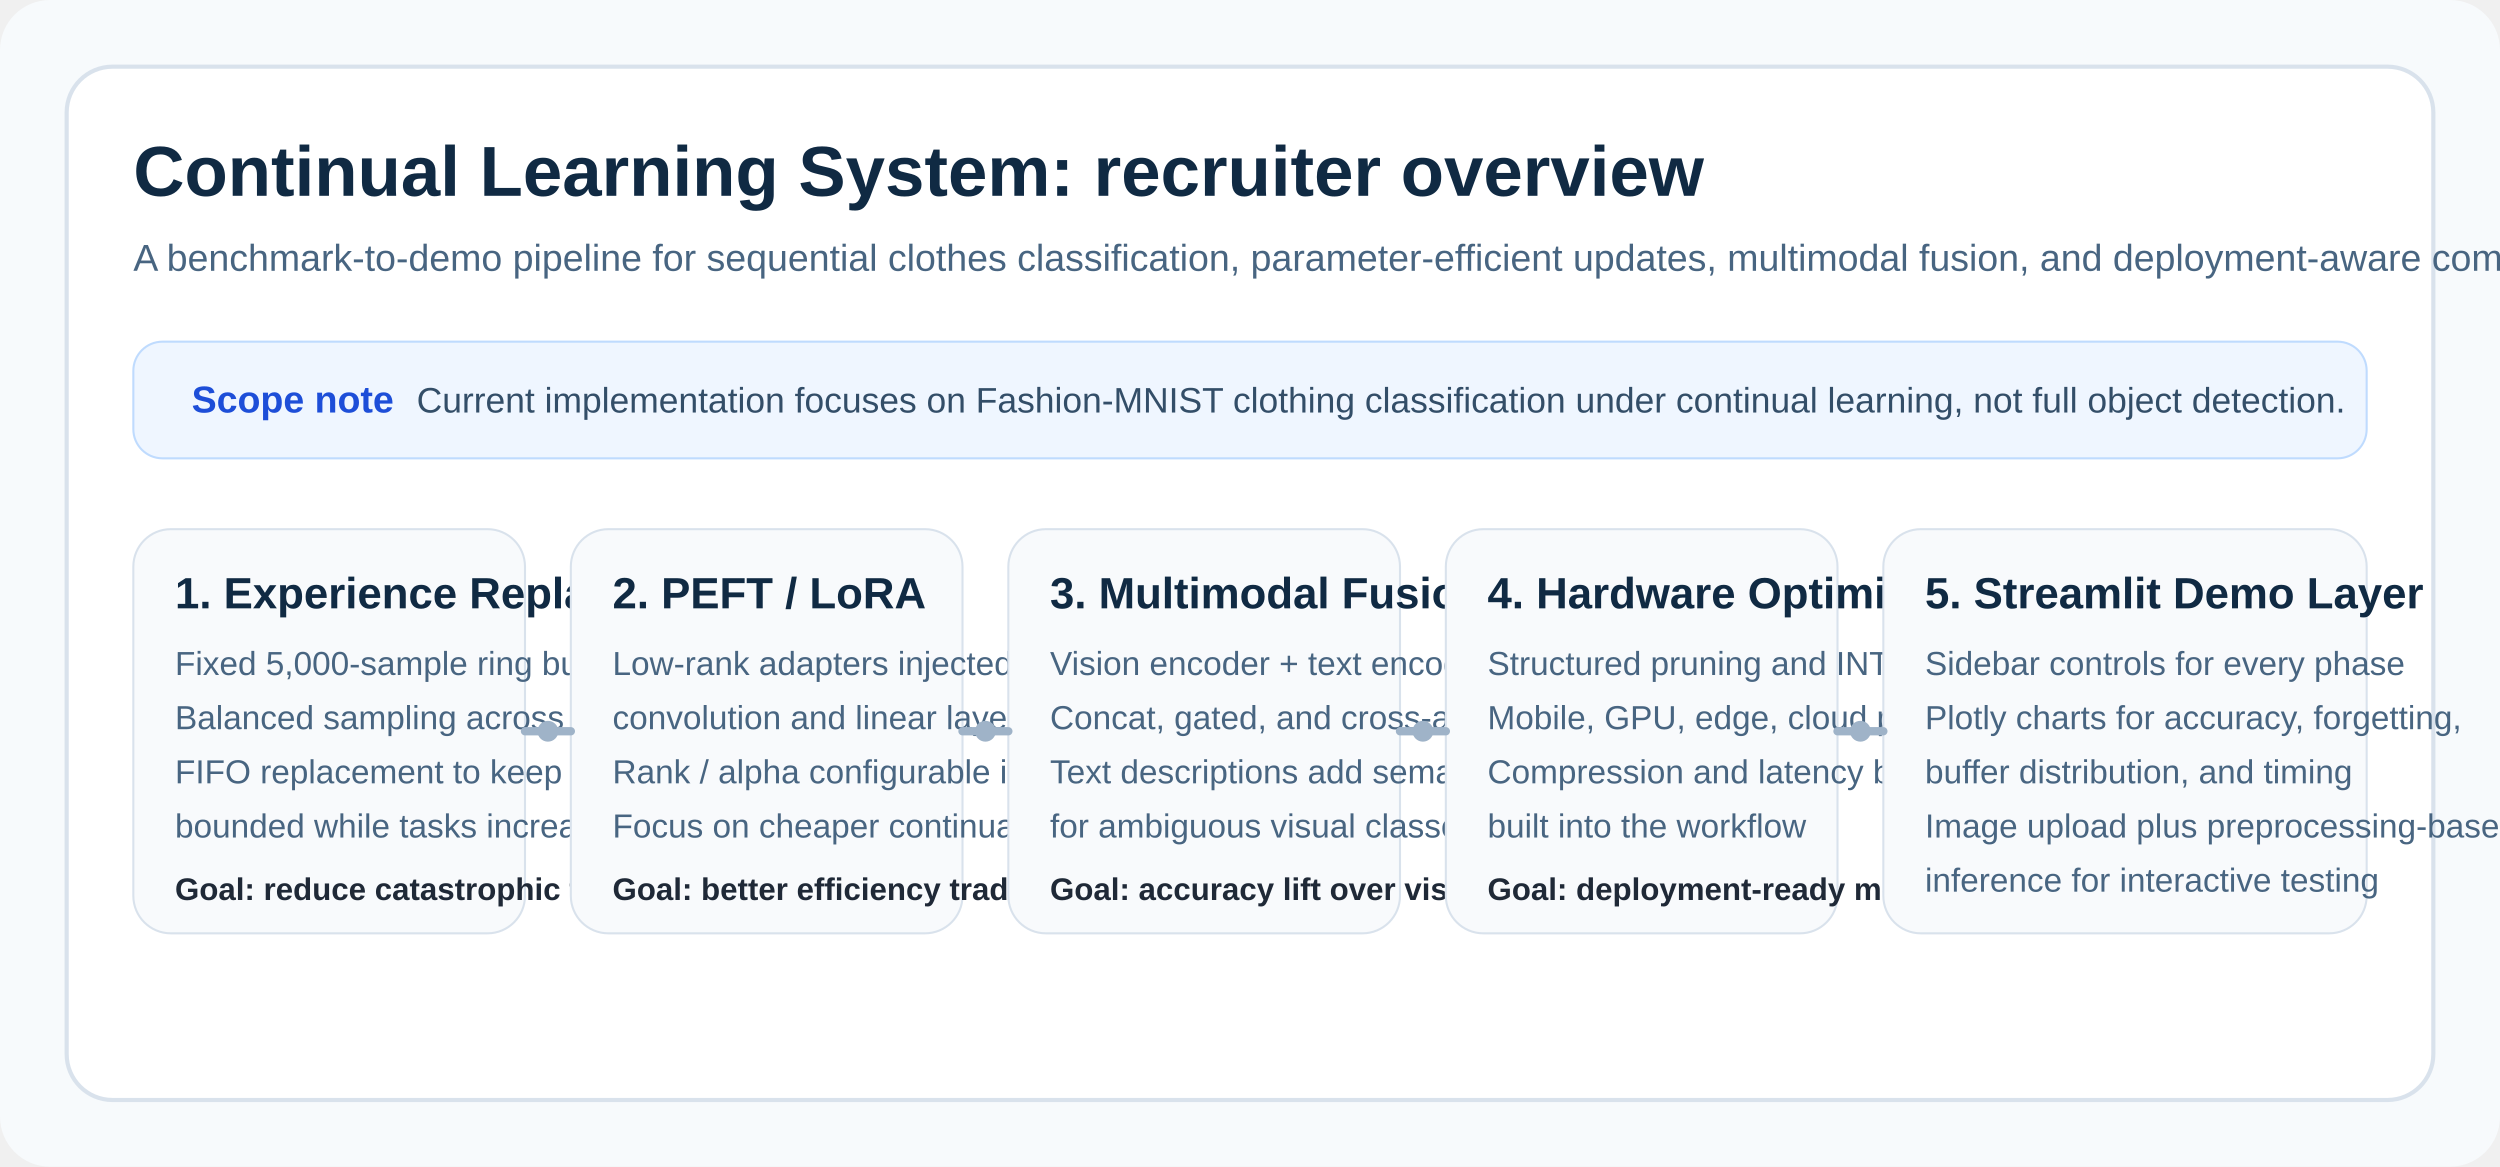
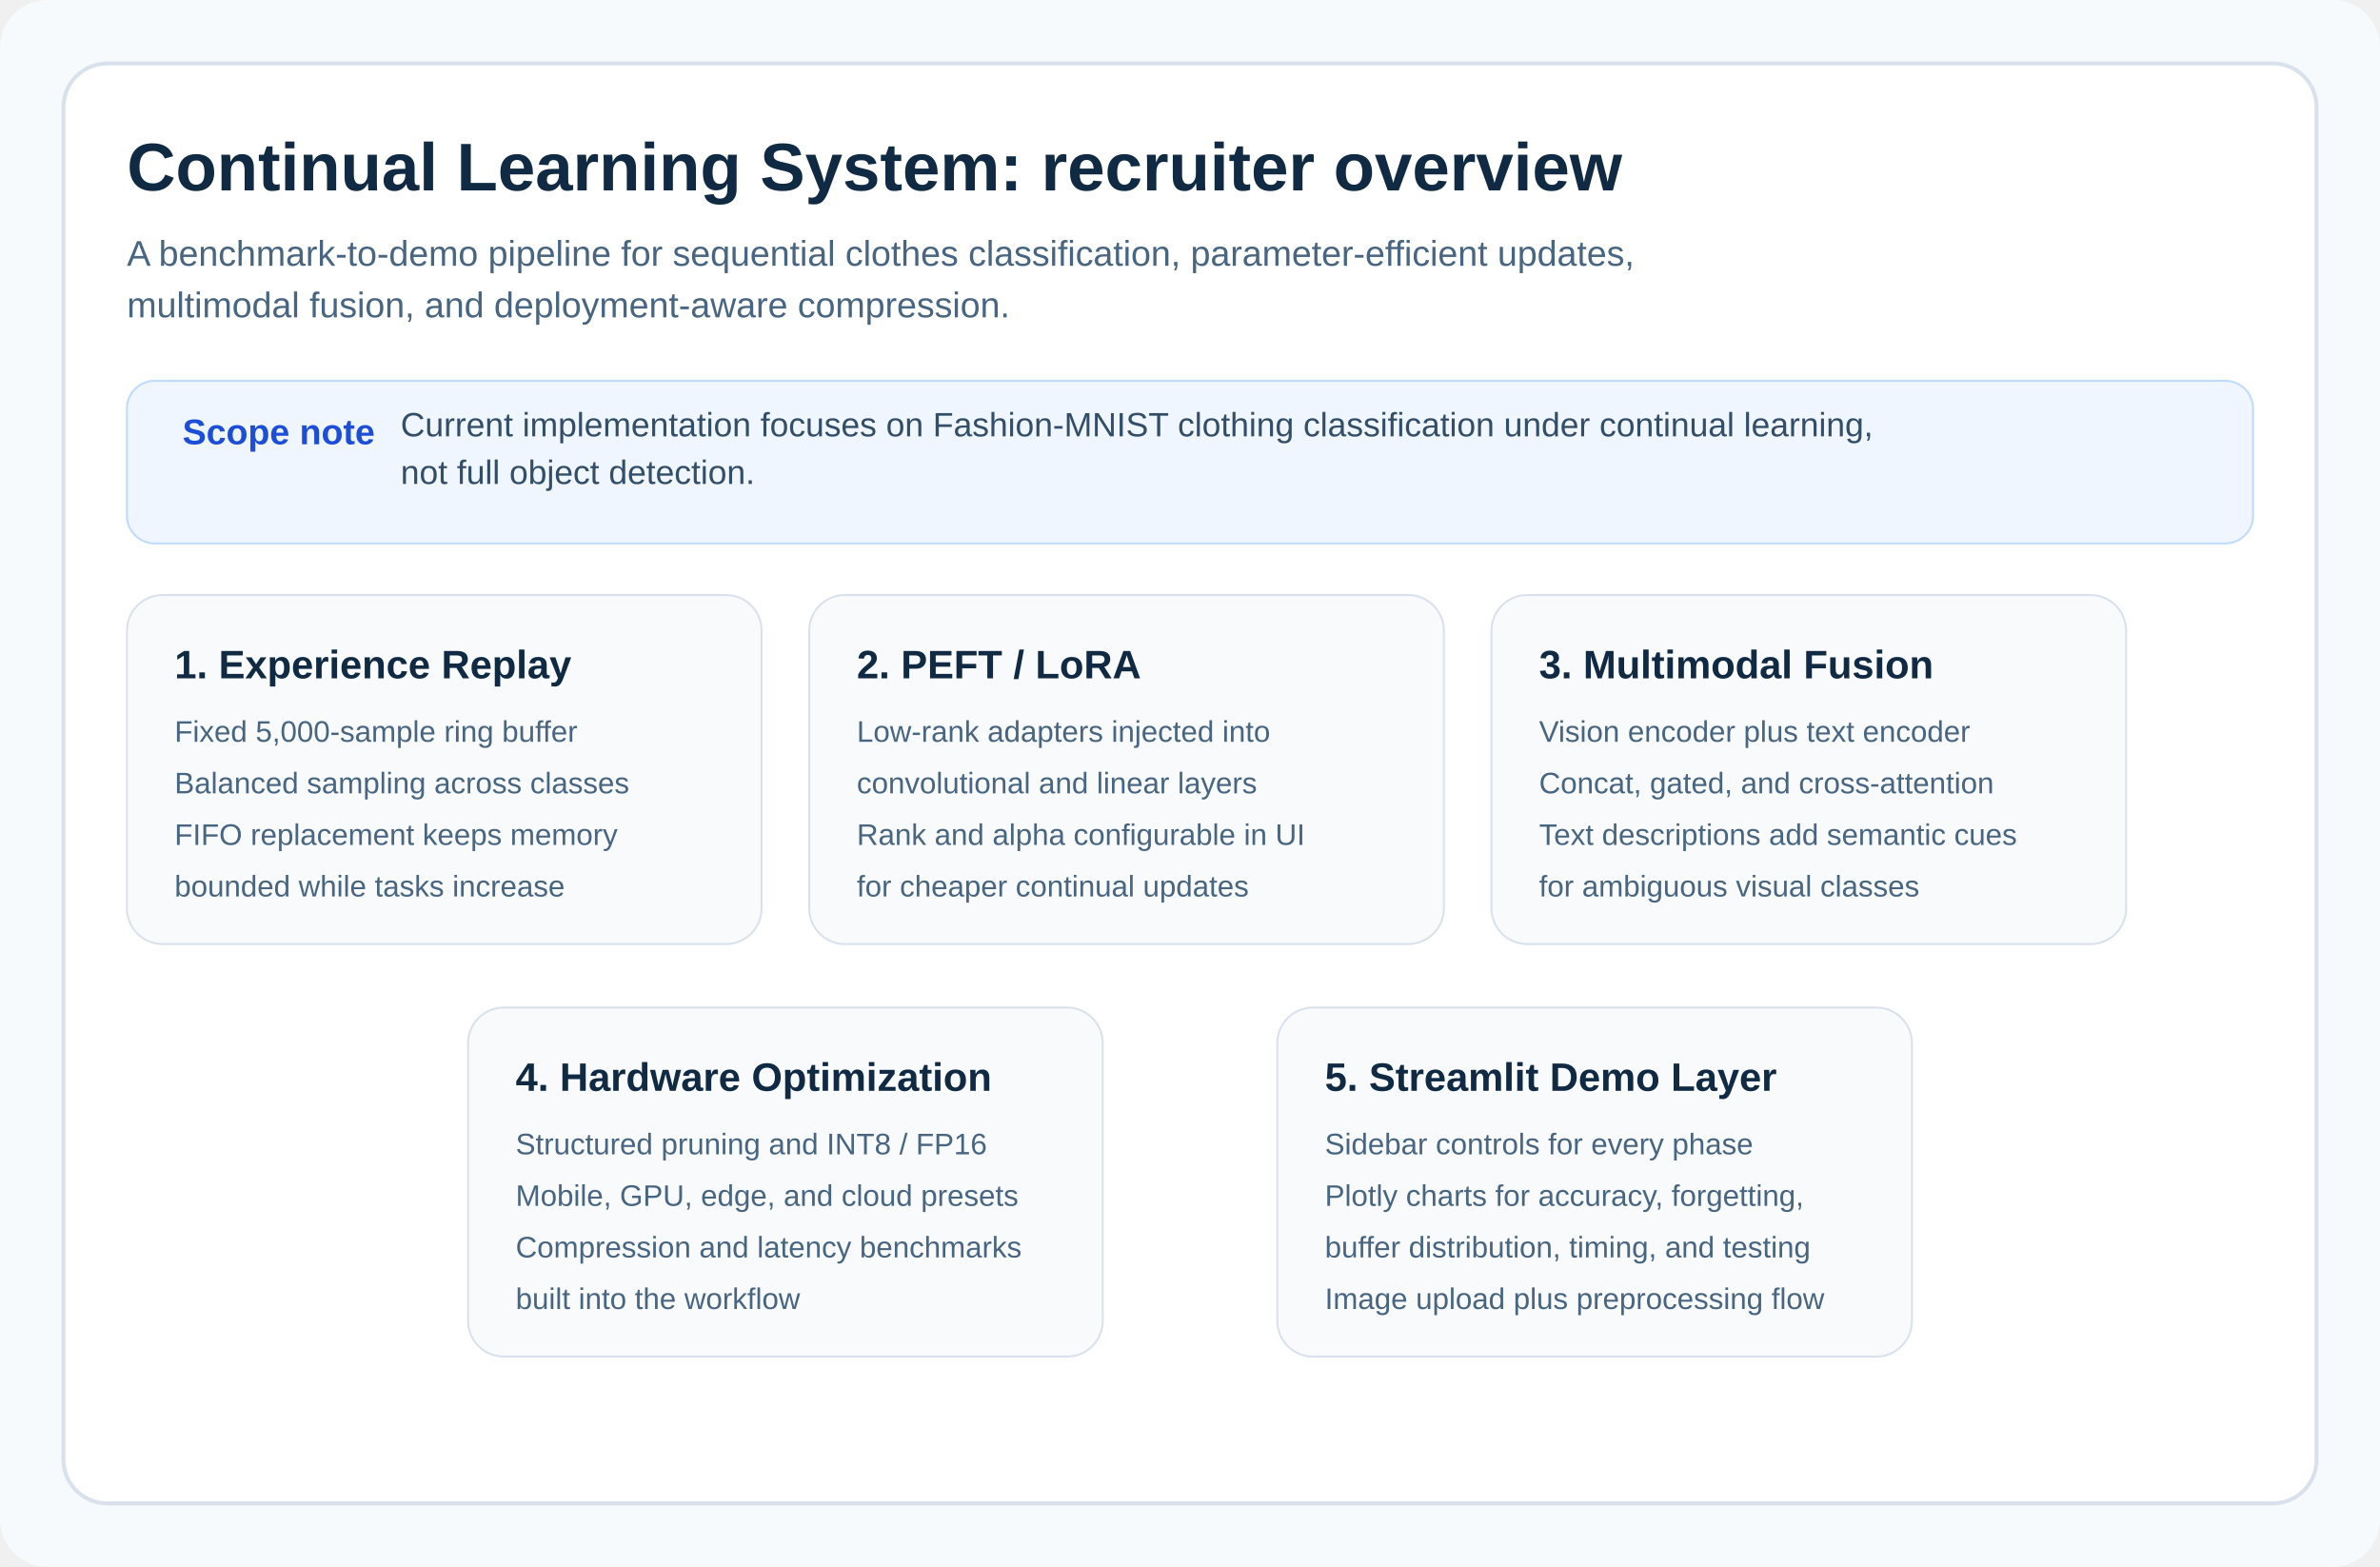
- <svg xmlns="http://www.w3.org/2000/svg" width="1200" height="560" viewBox="0 0 1200 560" fill="none">
-   <rect width="1200" height="560" rx="24" fill="#F7FAFC" />
-   <rect x="32" y="32" width="1136" height="496" rx="22" fill="white" stroke="#D9E2EC" stroke-width="2" />
-   <text x="64" y="94" fill="#102A43" font-family="Segoe UI, Arial, sans-serif" font-size="34" font-weight="700">
+ <svg xmlns="http://www.w3.org/2000/svg" width="1200" height="790" viewBox="0 0 1200 790" fill="none">
+   <rect width="1200" height="790" rx="24" fill="#F7FAFC" />
+   <rect x="32" y="32" width="1136" height="726" rx="22" fill="white" stroke="#D9E2EC" stroke-width="2" />
+   <text x="64" y="96" fill="#102A43" font-family="Segoe UI, Arial, sans-serif" font-size="34" font-weight="700">
    Continual Learning System: recruiter overview
  </text>
-   <text x="64" y="130" fill="#486581" font-family="Segoe UI, Arial, sans-serif" font-size="18">
-     A benchmark-to-demo pipeline for sequential clothes classification, parameter-efficient updates, multimodal fusion, and deployment-aware compression.
+   <text x="64" y="134" fill="#486581" font-family="Segoe UI, Arial, sans-serif" font-size="18">
+     A benchmark-to-demo pipeline for sequential clothes classification, parameter-efficient updates,
  </text>
-   <rect x="64" y="164" width="1072" height="56" rx="14" fill="#EFF6FF" stroke="#BFDBFE" />
-   <text x="92" y="198" fill="#1D4ED8" font-family="Segoe UI, Arial, sans-serif" font-size="18" font-weight="700">
+   <text x="64" y="160" fill="#486581" font-family="Segoe UI, Arial, sans-serif" font-size="18">
+     multimodal fusion, and deployment-aware compression.
+   </text>
+   <rect x="64" y="192" width="1072" height="82" rx="14" fill="#EFF6FF" stroke="#BFDBFE" />
+   <text x="92" y="224" fill="#1D4ED8" font-family="Segoe UI, Arial, sans-serif" font-size="18" font-weight="700">
    Scope note
  </text>
-   <text x="200" y="198" fill="#334E68" font-family="Segoe UI, Arial, sans-serif" font-size="17">
-     Current implementation focuses on Fashion-MNIST clothing classification under continual learning, not full object detection.
+   <text x="202" y="220" fill="#334E68" font-family="Segoe UI, Arial, sans-serif" font-size="17">
+     Current implementation focuses on Fashion-MNIST clothing classification under continual learning,
  </text>
-   <rect x="64" y="254" width="188" height="194" rx="18" fill="#F8FAFC" stroke="#D9E2EC" />
-   <text x="84" y="292" fill="#102A43" font-family="Segoe UI, Arial, sans-serif" font-size="21" font-weight="700">
+   <text x="202" y="244" fill="#334E68" font-family="Segoe UI, Arial, sans-serif" font-size="17">
+     not full object detection.
+   </text>
+   <rect x="64" y="300" width="320" height="176" rx="18" fill="#F8FAFC" stroke="#D9E2EC" />
+   <text x="88" y="342" fill="#102A43" font-family="Segoe UI, Arial, sans-serif" font-size="20" font-weight="700">
    1. Experience Replay
  </text>
-   <text x="84" y="324" fill="#486581" font-family="Segoe UI, Arial, sans-serif" font-size="16">
+   <text x="88" y="374" fill="#486581" font-family="Segoe UI, Arial, sans-serif" font-size="15">
    Fixed 5,000-sample ring buffer
  </text>
-   <text x="84" y="350" fill="#486581" font-family="Segoe UI, Arial, sans-serif" font-size="16">
+   <text x="88" y="400" fill="#486581" font-family="Segoe UI, Arial, sans-serif" font-size="15">
    Balanced sampling across classes
  </text>
-   <text x="84" y="376" fill="#486581" font-family="Segoe UI, Arial, sans-serif" font-size="16">
-     FIFO replacement to keep memory
+   <text x="88" y="426" fill="#486581" font-family="Segoe UI, Arial, sans-serif" font-size="15">
+     FIFO replacement keeps memory
  </text>
-   <text x="84" y="402" fill="#486581" font-family="Segoe UI, Arial, sans-serif" font-size="16">
+   <text x="88" y="452" fill="#486581" font-family="Segoe UI, Arial, sans-serif" font-size="15">
    bounded while tasks increase
  </text>
-   <text x="84" y="432" fill="#1F2937" font-family="Segoe UI, Arial, sans-serif" font-size="15" font-weight="600">
-     Goal: reduce catastrophic forgetting
-   </text>
-   <rect x="274" y="254" width="188" height="194" rx="18" fill="#F8FAFC" stroke="#D9E2EC" />
-   <text x="294" y="292" fill="#102A43" font-family="Segoe UI, Arial, sans-serif" font-size="21" font-weight="700">
+   <rect x="408" y="300" width="320" height="176" rx="18" fill="#F8FAFC" stroke="#D9E2EC" />
+   <text x="432" y="342" fill="#102A43" font-family="Segoe UI, Arial, sans-serif" font-size="20" font-weight="700">
    2. PEFT / LoRA
  </text>
-   <text x="294" y="324" fill="#486581" font-family="Segoe UI, Arial, sans-serif" font-size="16">
+   <text x="432" y="374" fill="#486581" font-family="Segoe UI, Arial, sans-serif" font-size="15">
    Low-rank adapters injected into
  </text>
-   <text x="294" y="350" fill="#486581" font-family="Segoe UI, Arial, sans-serif" font-size="16">
-     convolution and linear layers
+   <text x="432" y="400" fill="#486581" font-family="Segoe UI, Arial, sans-serif" font-size="15">
+     convolutional and linear layers
  </text>
-   <text x="294" y="376" fill="#486581" font-family="Segoe UI, Arial, sans-serif" font-size="16">
-     Rank / alpha configurable in UI
+   <text x="432" y="426" fill="#486581" font-family="Segoe UI, Arial, sans-serif" font-size="15">
+     Rank and alpha configurable in UI
  </text>
-   <text x="294" y="402" fill="#486581" font-family="Segoe UI, Arial, sans-serif" font-size="16">
-     Focus on cheaper continual updates
+   <text x="432" y="452" fill="#486581" font-family="Segoe UI, Arial, sans-serif" font-size="15">
+     for cheaper continual updates
  </text>
-   <text x="294" y="432" fill="#1F2937" font-family="Segoe UI, Arial, sans-serif" font-size="15" font-weight="600">
-     Goal: better efficiency trade-offs
-   </text>
-   <rect x="484" y="254" width="188" height="194" rx="18" fill="#F8FAFC" stroke="#D9E2EC" />
-   <text x="504" y="292" fill="#102A43" font-family="Segoe UI, Arial, sans-serif" font-size="21" font-weight="700">
+   <rect x="752" y="300" width="320" height="176" rx="18" fill="#F8FAFC" stroke="#D9E2EC" />
+   <text x="776" y="342" fill="#102A43" font-family="Segoe UI, Arial, sans-serif" font-size="20" font-weight="700">
    3. Multimodal Fusion
  </text>
-   <text x="504" y="324" fill="#486581" font-family="Segoe UI, Arial, sans-serif" font-size="16">
-     Vision encoder + text encoder
+   <text x="776" y="374" fill="#486581" font-family="Segoe UI, Arial, sans-serif" font-size="15">
+     Vision encoder plus text encoder
  </text>
-   <text x="504" y="350" fill="#486581" font-family="Segoe UI, Arial, sans-serif" font-size="16">
+   <text x="776" y="400" fill="#486581" font-family="Segoe UI, Arial, sans-serif" font-size="15">
    Concat, gated, and cross-attention
  </text>
-   <text x="504" y="376" fill="#486581" font-family="Segoe UI, Arial, sans-serif" font-size="16">
+   <text x="776" y="426" fill="#486581" font-family="Segoe UI, Arial, sans-serif" font-size="15">
    Text descriptions add semantic cues
  </text>
-   <text x="504" y="402" fill="#486581" font-family="Segoe UI, Arial, sans-serif" font-size="16">
+   <text x="776" y="452" fill="#486581" font-family="Segoe UI, Arial, sans-serif" font-size="15">
    for ambiguous visual classes
  </text>
-   <text x="504" y="432" fill="#1F2937" font-family="Segoe UI, Arial, sans-serif" font-size="15" font-weight="600">
-     Goal: accuracy lift over vision-only
-   </text>
-   <rect x="694" y="254" width="188" height="194" rx="18" fill="#F8FAFC" stroke="#D9E2EC" />
-   <text x="714" y="292" fill="#102A43" font-family="Segoe UI, Arial, sans-serif" font-size="21" font-weight="700">
+   <rect x="236" y="508" width="320" height="176" rx="18" fill="#F8FAFC" stroke="#D9E2EC" />
+   <text x="260" y="550" fill="#102A43" font-family="Segoe UI, Arial, sans-serif" font-size="20" font-weight="700">
    4. Hardware Optimization
  </text>
-   <text x="714" y="324" fill="#486581" font-family="Segoe UI, Arial, sans-serif" font-size="16">
+   <text x="260" y="582" fill="#486581" font-family="Segoe UI, Arial, sans-serif" font-size="15">
    Structured pruning and INT8 / FP16
  </text>
-   <text x="714" y="350" fill="#486581" font-family="Segoe UI, Arial, sans-serif" font-size="16">
-     Mobile, GPU, edge, cloud presets
+   <text x="260" y="608" fill="#486581" font-family="Segoe UI, Arial, sans-serif" font-size="15">
+     Mobile, GPU, edge, and cloud presets
  </text>
-   <text x="714" y="376" fill="#486581" font-family="Segoe UI, Arial, sans-serif" font-size="16">
+   <text x="260" y="634" fill="#486581" font-family="Segoe UI, Arial, sans-serif" font-size="15">
    Compression and latency benchmarks
  </text>
-   <text x="714" y="402" fill="#486581" font-family="Segoe UI, Arial, sans-serif" font-size="16">
+   <text x="260" y="660" fill="#486581" font-family="Segoe UI, Arial, sans-serif" font-size="15">
    built into the workflow
  </text>
-   <text x="714" y="432" fill="#1F2937" font-family="Segoe UI, Arial, sans-serif" font-size="15" font-weight="600">
-     Goal: deployment-ready model sizes
-   </text>
-   <rect x="904" y="254" width="232" height="194" rx="18" fill="#F8FAFC" stroke="#D9E2EC" />
-   <text x="924" y="292" fill="#102A43" font-family="Segoe UI, Arial, sans-serif" font-size="21" font-weight="700">
+   <rect x="644" y="508" width="320" height="176" rx="18" fill="#F8FAFC" stroke="#D9E2EC" />
+   <text x="668" y="550" fill="#102A43" font-family="Segoe UI, Arial, sans-serif" font-size="20" font-weight="700">
    5. Streamlit Demo Layer
  </text>
-   <text x="924" y="324" fill="#486581" font-family="Segoe UI, Arial, sans-serif" font-size="16">
+   <text x="668" y="582" fill="#486581" font-family="Segoe UI, Arial, sans-serif" font-size="15">
    Sidebar controls for every phase
  </text>
-   <text x="924" y="350" fill="#486581" font-family="Segoe UI, Arial, sans-serif" font-size="16">
+   <text x="668" y="608" fill="#486581" font-family="Segoe UI, Arial, sans-serif" font-size="15">
    Plotly charts for accuracy, forgetting,
  </text>
-   <text x="924" y="376" fill="#486581" font-family="Segoe UI, Arial, sans-serif" font-size="16">
-     buffer distribution, and timing
+   <text x="668" y="634" fill="#486581" font-family="Segoe UI, Arial, sans-serif" font-size="15">
+     buffer distribution, timing, and testing
  </text>
-   <text x="924" y="402" fill="#486581" font-family="Segoe UI, Arial, sans-serif" font-size="16">
-     Image upload plus preprocessing-based
+   <text x="668" y="660" fill="#486581" font-family="Segoe UI, Arial, sans-serif" font-size="15">
+     Image upload plus preprocessing flow
  </text>
-   <text x="924" y="428" fill="#486581" font-family="Segoe UI, Arial, sans-serif" font-size="16">
-     inference for interactive testing
-   </text>
-   <path d="M252 351H274" stroke="#9FB3C8" stroke-width="4" stroke-linecap="round" />
-   <path d="M462 351H484" stroke="#9FB3C8" stroke-width="4" stroke-linecap="round" />
-   <path d="M672 351H694" stroke="#9FB3C8" stroke-width="4" stroke-linecap="round" />
-   <path d="M882 351H904" stroke="#9FB3C8" stroke-width="4" stroke-linecap="round" />
-   <circle cx="263" cy="351" r="5" fill="#9FB3C8" />
-   <circle cx="473" cy="351" r="5" fill="#9FB3C8" />
-   <circle cx="683" cy="351" r="5" fill="#9FB3C8" />
-   <circle cx="893" cy="351" r="5" fill="#9FB3C8" />
</svg>
